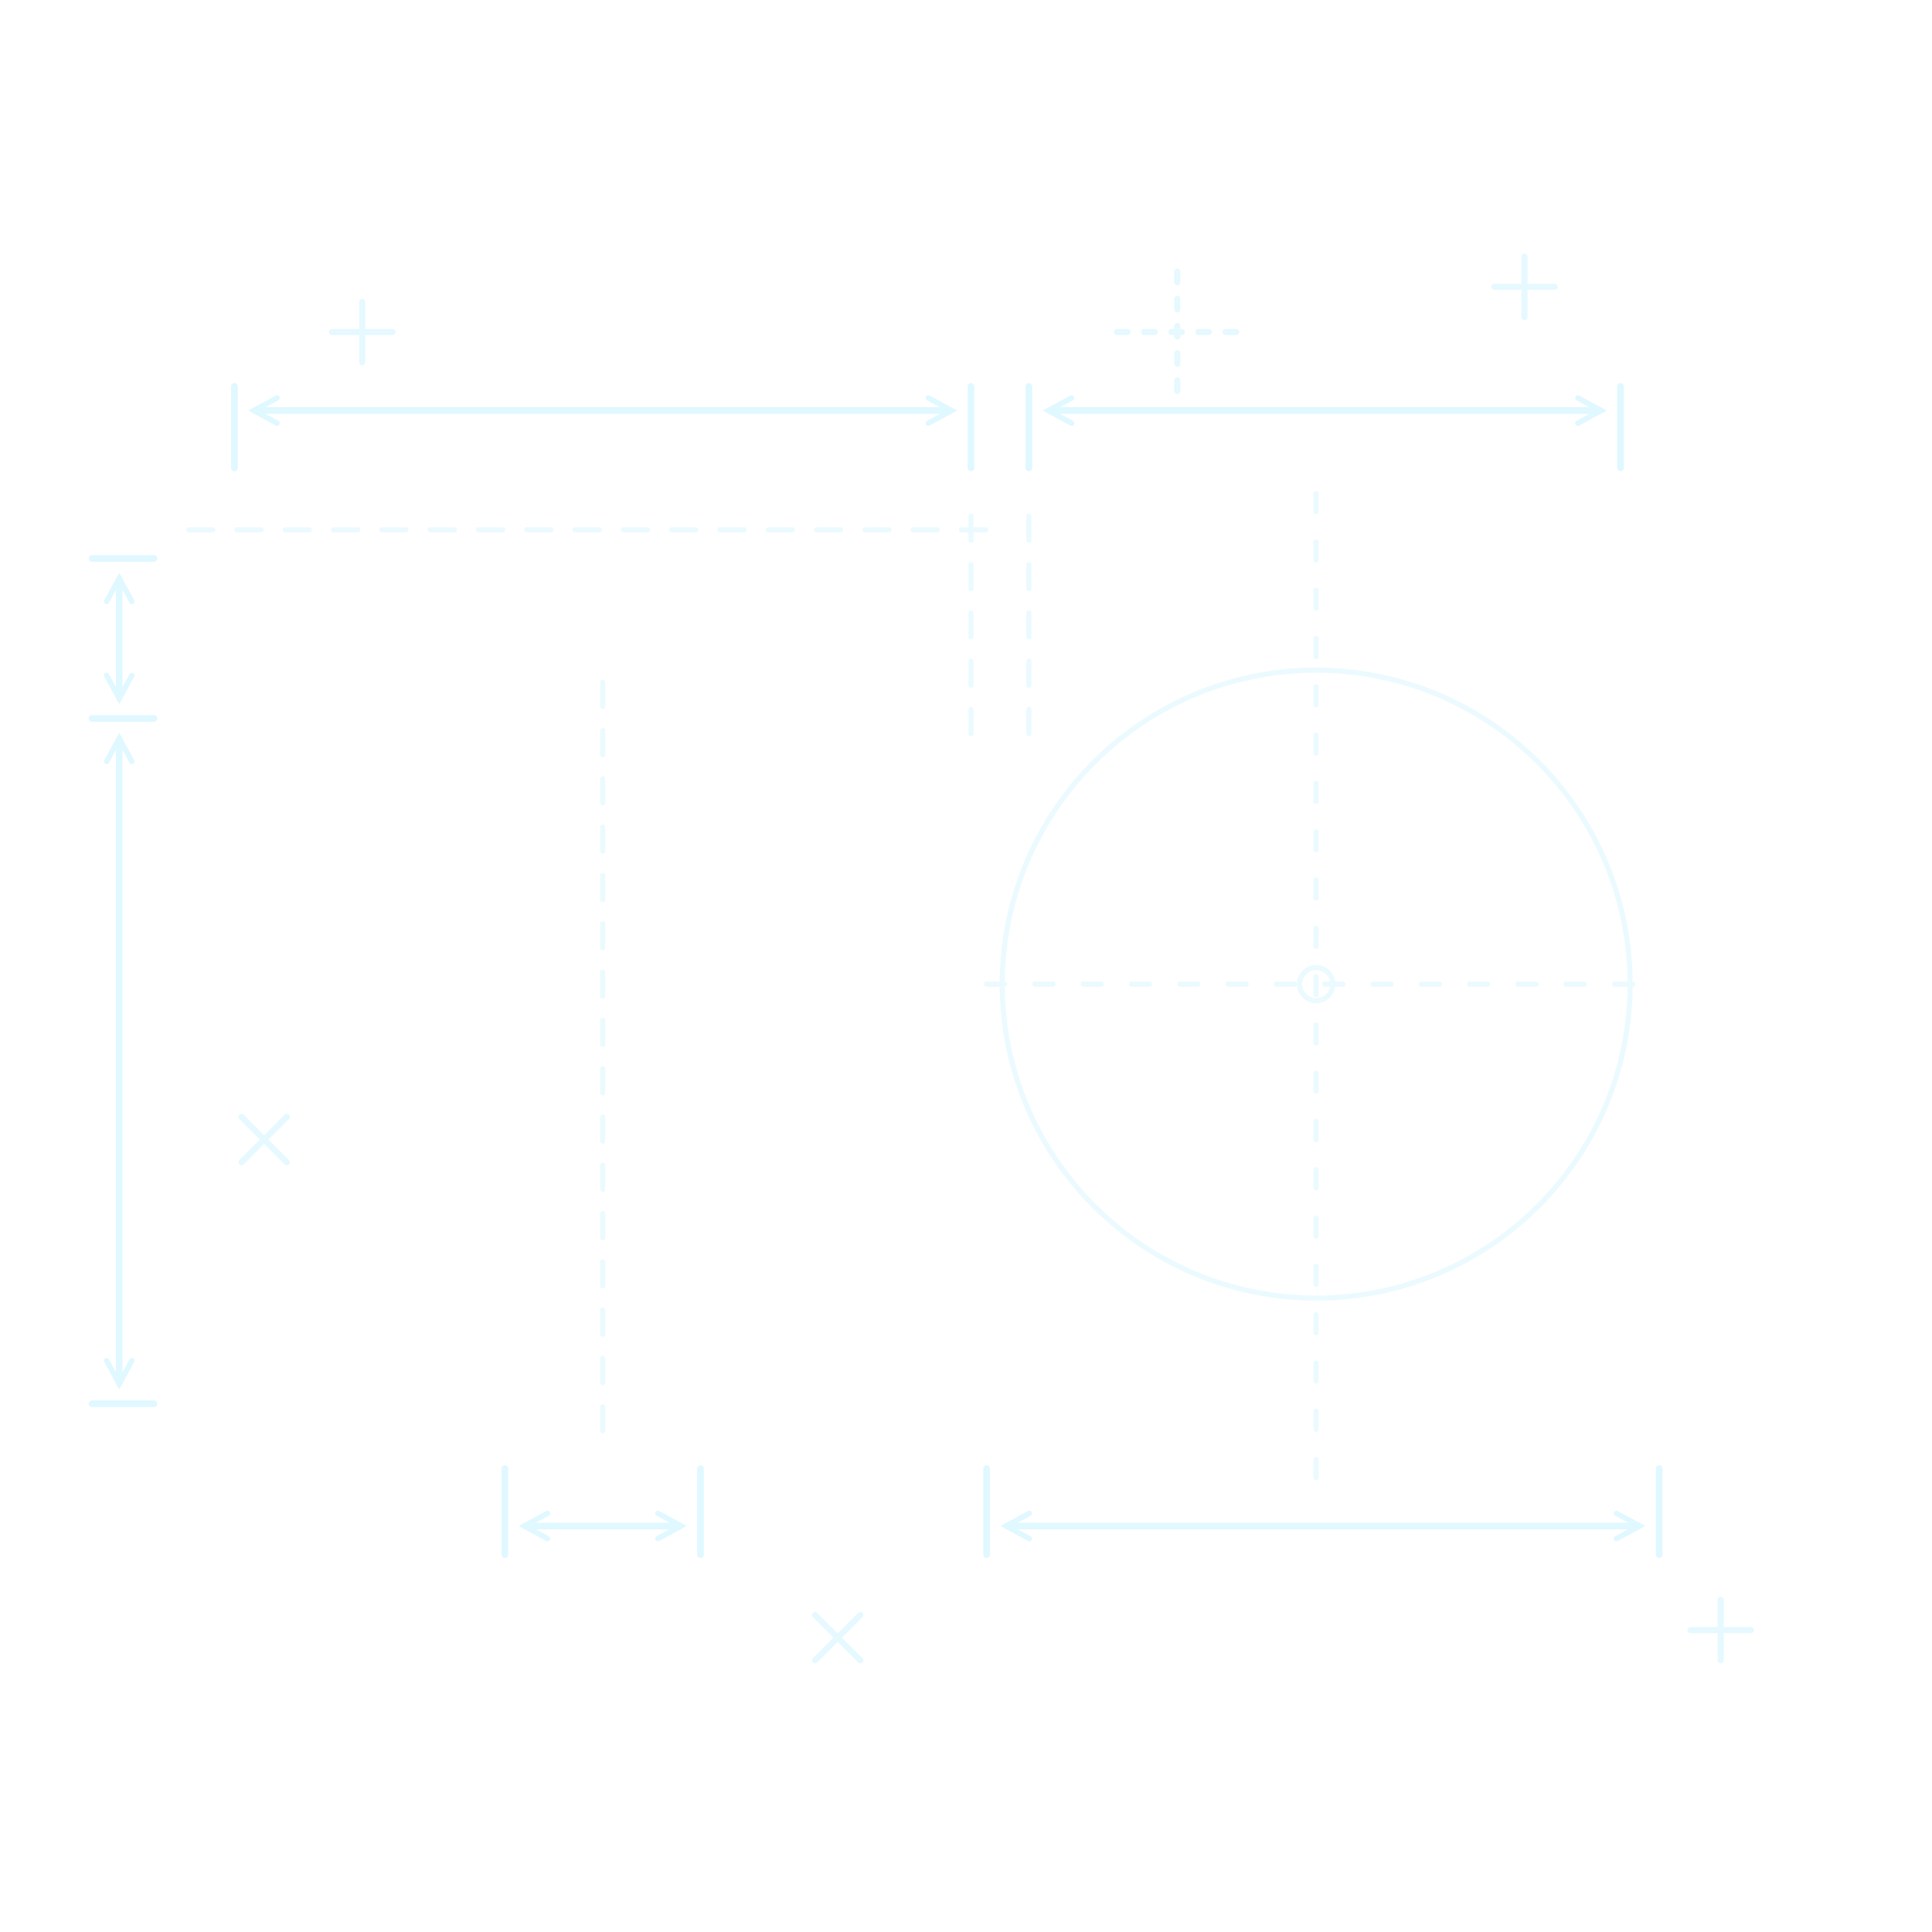
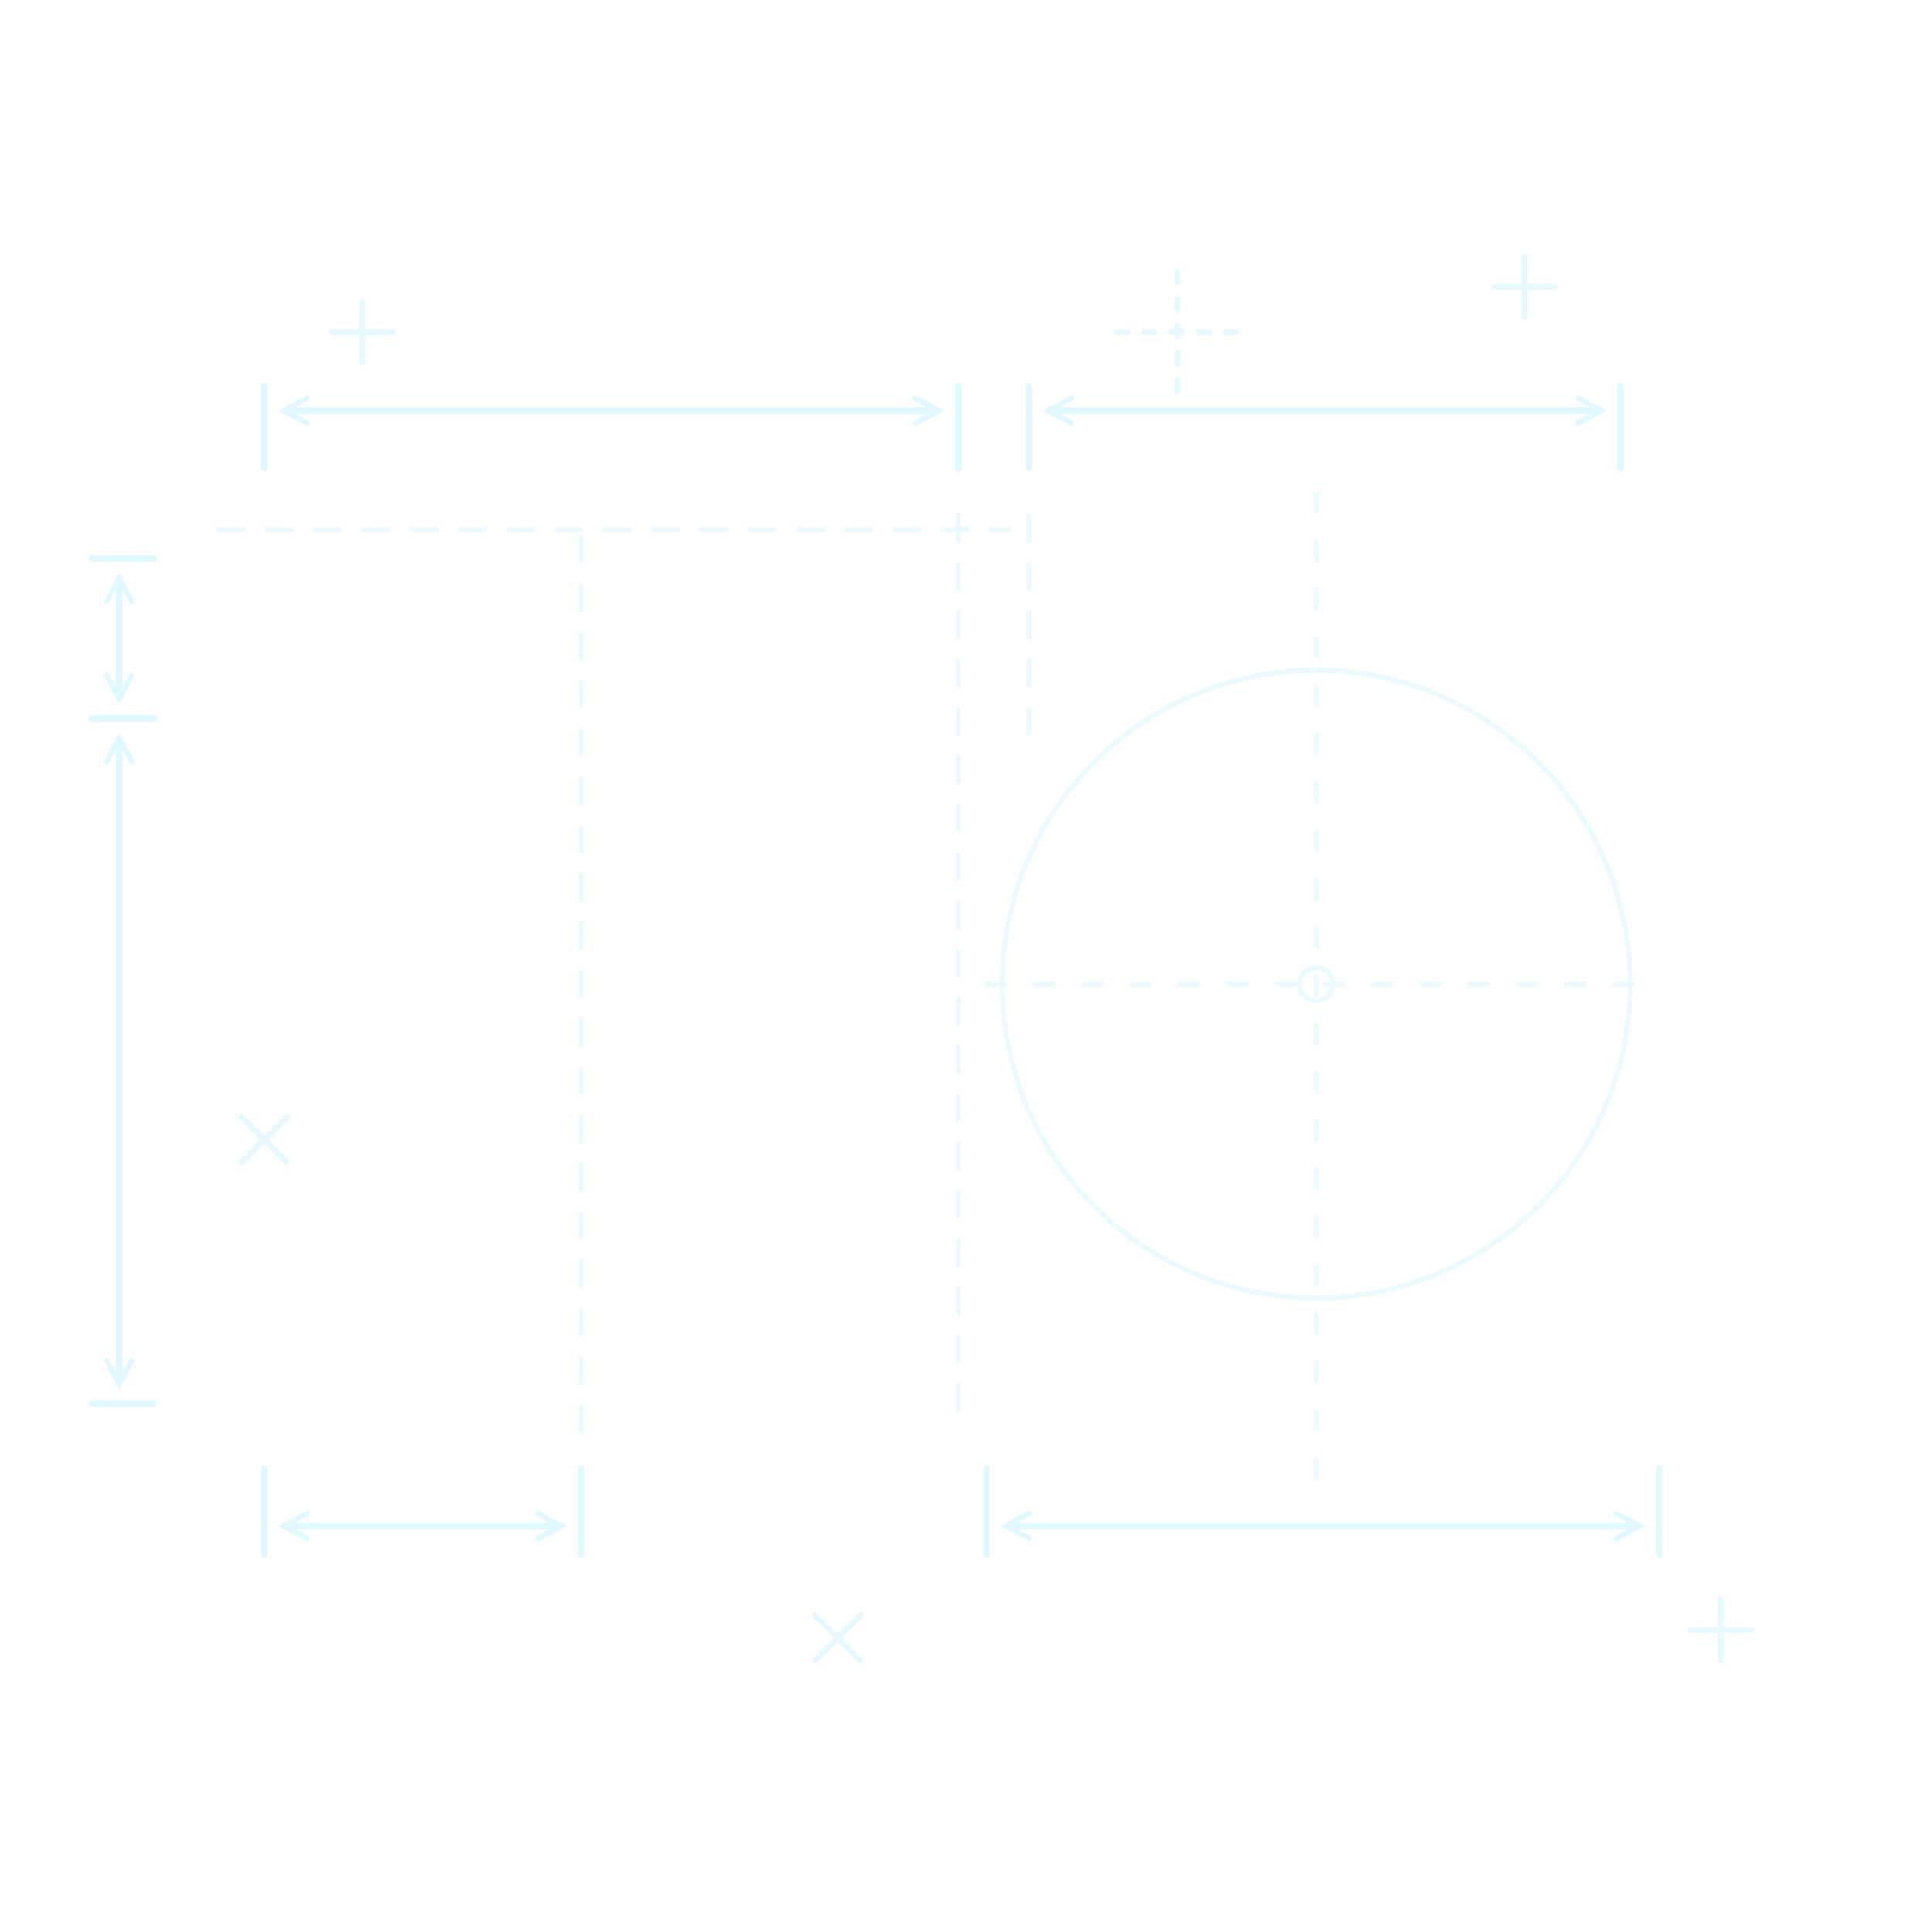
<svg xmlns="http://www.w3.org/2000/svg" width="128" height="128" viewBox="0 0 128 128" fill="none">
  <defs>
    <marker id="arrowStart" markerWidth="5" markerHeight="5" refX="1.2" refY="2.5" orient="auto" markerUnits="strokeWidth">
      <path d="M4.5 0.6L1 2.5L4.5 4.4" fill="none" stroke="#DDF7FF" stroke-width="0.8" stroke-linecap="round" />
    </marker>
    <marker id="arrowEnd" markerWidth="5" markerHeight="5" refX="3.8" refY="2.5" orient="auto" markerUnits="strokeWidth">
      <path d="M0.5 0.6L4 2.5L0.5 4.4" fill="none" stroke="#DDF7FF" stroke-width="0.8" stroke-linecap="round" />
    </marker>
  </defs>
  <g stroke="#DDF7FF" stroke-linecap="round" stroke-linejoin="round">
    <g opacity="0.9" stroke-width="0.44">
-       <path d="M15.531 31V25.6M64.331 31V25.6M68.165 31V25.6M107.365 31V25.6" />
-       <path d="M16.9 27.2H62.96" marker-start="url(#arrowStart)" marker-end="url(#arrowEnd)" />
+       <path d="M17.5 31V25.6M63.5 31V25.6M68.165 31V25.6M107.365 31V25.6" />
+       <path d="M18.9 27.2H62.1" marker-start="url(#arrowStart)" marker-end="url(#arrowEnd)" />
      <path d="M69.54 27.2H105.99" marker-start="url(#arrowStart)" marker-end="url(#arrowEnd)" />
-       <path d="M33.451 97.3V103M46.411 97.3V103M65.365 97.3V103M109.925 97.3V103" />
-       <path d="M34.82 101.1H45.04" marker-start="url(#arrowStart)" marker-end="url(#arrowEnd)" />
+       <path d="M17.5 97.3V103M38.5 97.3V103M65.365 97.3V103M109.925 97.3V103" />
+       <path d="M18.9 101.1H37.1" marker-start="url(#arrowStart)" marker-end="url(#arrowEnd)" />
      <path d="M66.74 101.1H108.55" marker-start="url(#arrowStart)" marker-end="url(#arrowEnd)" />
      <path d="M10.2 37H6.1M10.2 47.6H6.1M10.2 93H6.1" />
      <path d="M7.9 38.4V46.2" marker-start="url(#arrowStart)" marker-end="url(#arrowEnd)" />
      <path d="M7.9 49V91.6" marker-start="url(#arrowStart)" marker-end="url(#arrowEnd)" />
    </g>
    <g opacity="0.58" stroke-width="0.34">
-       <path d="M12.5 35.1H66.8M39.931 94.8V44.5M64.331 34.2V49.9M68.165 34.2V49.9" stroke-dasharray="1.6 1.6" />
+       <path d="M14.5 35.1H66.8M38.5 94.8V35.1M63.5 34.2V94.8M68.165 34.2V49.9" stroke-dasharray="1.6 1.6" />
      <path d="M65.365 65.2H109.925M87.2 32.7V98.2" stroke-dasharray="1.2 2" />
      <circle cx="87.2" cy="65.2" r="20.8" />
      <circle cx="87.2" cy="65.2" r="1.1" />
    </g>
    <g opacity="0.76" stroke-width="0.4">
      <path d="M24 20V24M22 22H26M101 17V21M99 19H103M114 106V110M112 108H116" />
      <path d="M54 107L57 110M57 107L54 110M16 74L19 77M19 74L16 77" />
      <path d="M74 22H82M78 18V26" stroke-dasharray="0.7 1.1" />
    </g>
  </g>
</svg>
